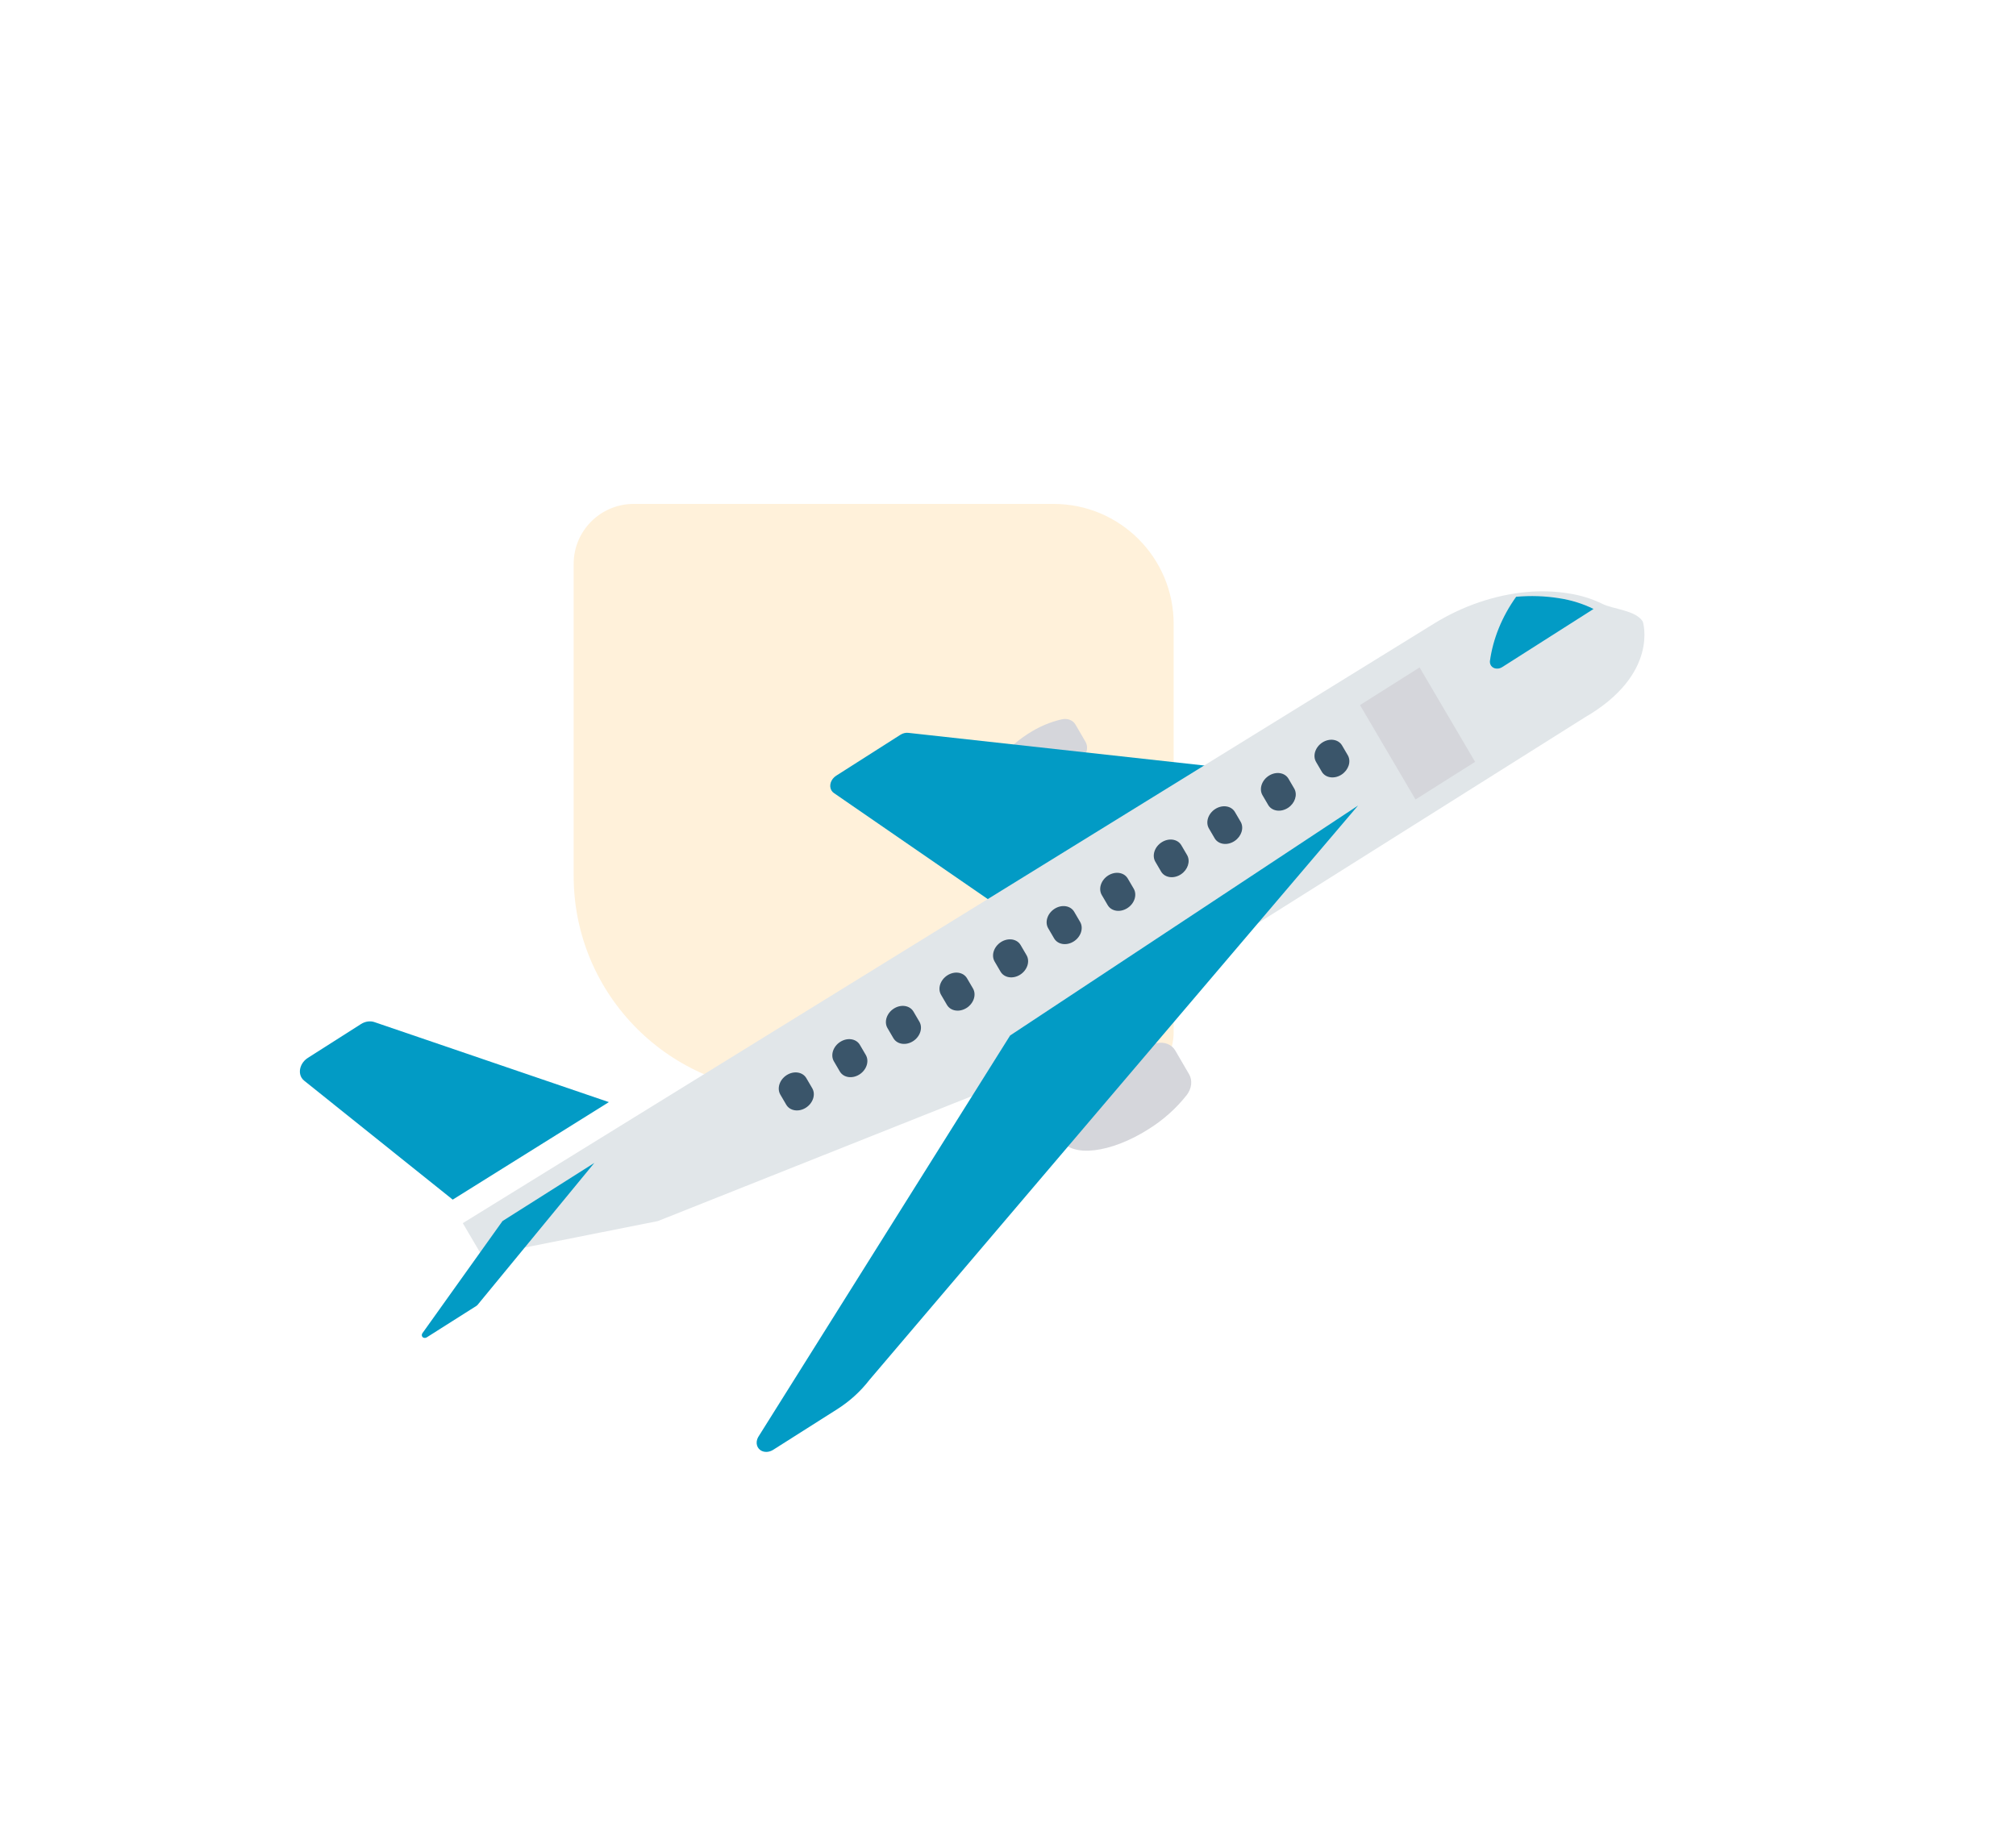
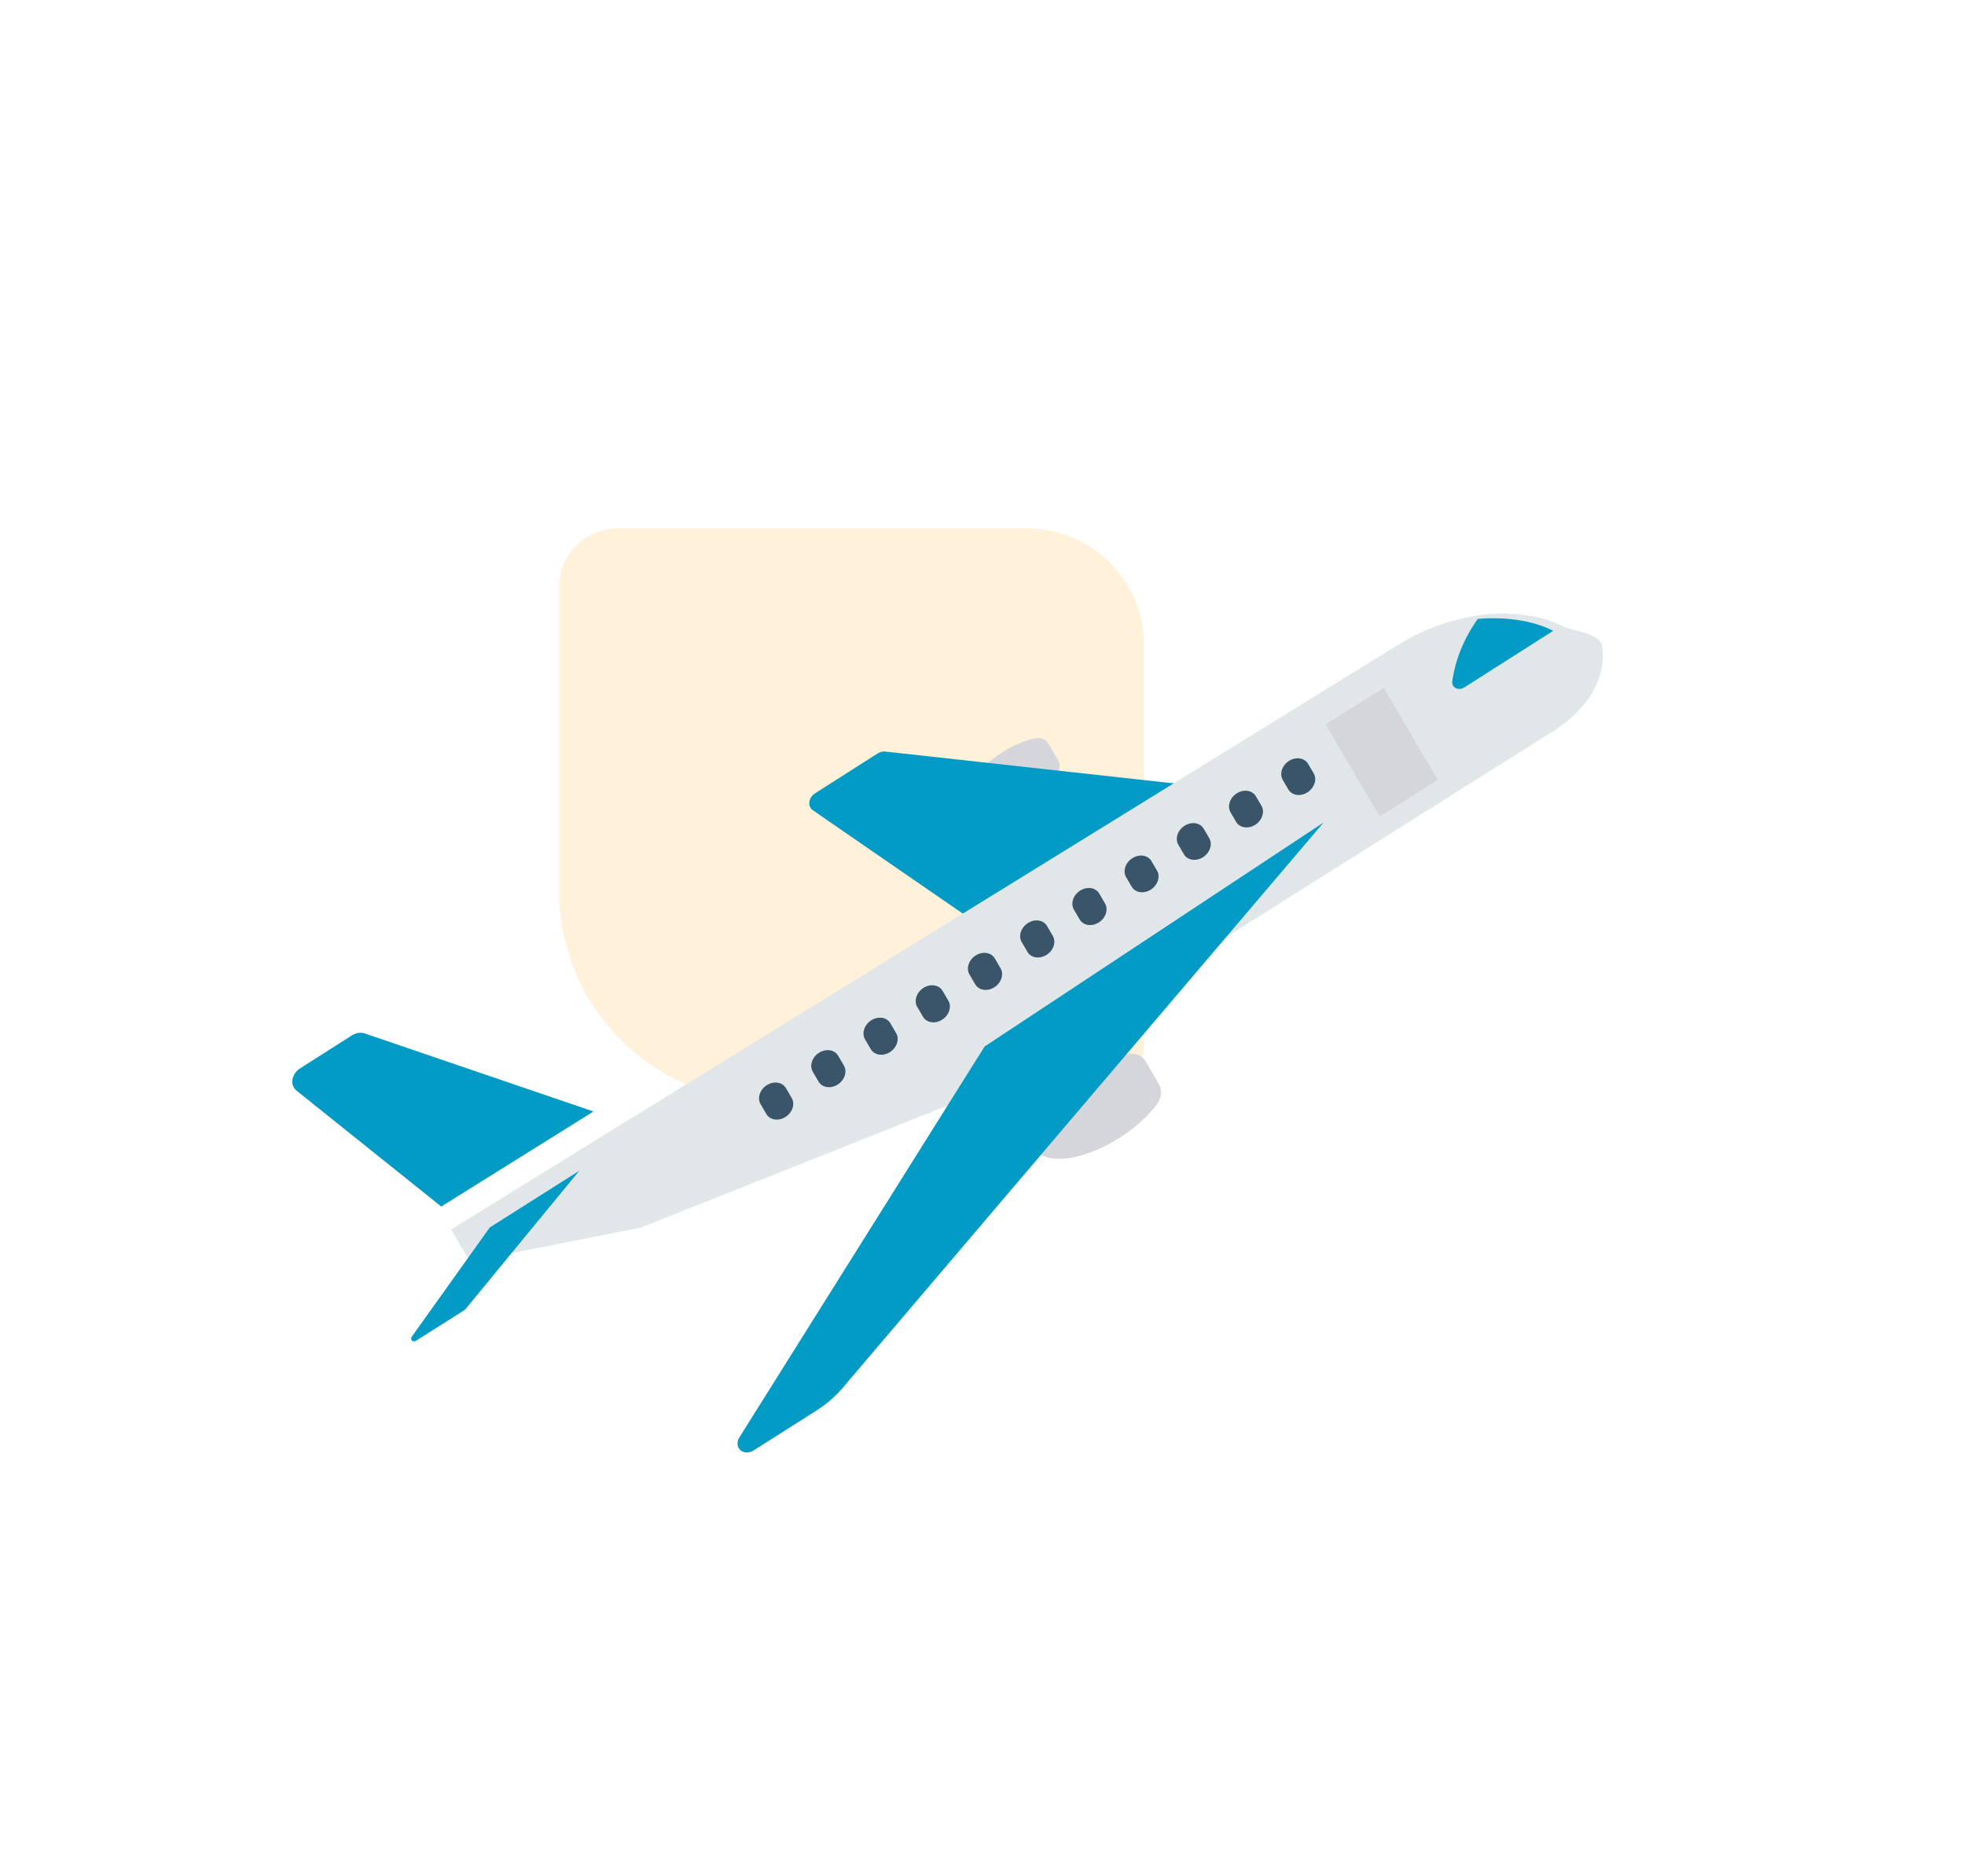
- <svg xmlns="http://www.w3.org/2000/svg" width="168" height="154" viewBox="0 0 168 154" fill="none">
+ <svg xmlns="http://www.w3.org/2000/svg" width="88" height="84" viewBox="0 0 168 154" fill="none">
  <path d="M47.805 73C47.805 82.941 55.864 91 65.805 91L92.805 91C95.567 91 97.805 88.761 97.805 86L97.805 52C97.805 46.477 93.328 42 87.805 42L52.805 42C50.044 42 47.805 44.239 47.805 47L47.805 73Z" fill="#FFF1DA" />
  <path d="M96.389 86.941C95.031 87.246 93.708 87.809 92.502 88.597C89.361 90.598 87.534 93.455 88.421 94.977C89.308 96.499 92.573 96.109 95.714 94.108C96.936 93.349 98.021 92.378 98.903 91.256C99.312 90.714 99.386 90.038 99.091 89.533L97.939 87.556C97.645 87.049 97.037 86.809 96.389 86.941Z" fill="#D5D6DB" />
  <path d="M88.502 59.948C87.517 60.169 86.558 60.578 85.683 61.149C83.407 62.6 82.081 64.671 82.723 65.774C83.366 66.877 85.734 66.594 88.011 65.143C88.897 64.592 89.684 63.888 90.324 63.074C90.62 62.681 90.673 62.192 90.459 61.826L89.625 60.394C89.413 60.027 88.972 59.852 88.502 59.948Z" fill="#D5D6DB" />
  <path d="M75.688 61.079C75.469 61.054 75.235 61.113 75.032 61.242L69.684 64.65C69.237 64.934 69.058 65.482 69.284 65.873C69.336 65.963 69.407 66.039 69.494 66.098L82.675 75.183L100.509 63.818L75.688 61.079Z" fill="#029BC5" />
  <path d="M132.065 59.794L83.533 90.346L54.82 101.772L40.177 104.682L38.566 101.945L119.461 51.998C121.872 50.504 124.558 49.586 127.246 49.339C128.424 49.237 129.587 49.276 130.708 49.455C131.702 49.606 132.645 49.896 133.509 50.319C134.472 50.797 136.307 50.852 136.901 51.805C136.903 51.803 138.305 56.178 132.065 59.794Z" fill="#E1E6E9" />
  <path d="M84.176 86.304L63.181 119.774C62.919 120.244 63.074 120.77 63.528 120.949C63.807 121.059 64.148 121.016 64.434 120.834L69.778 117.444C70.806 116.791 71.716 115.963 72.452 115.009L113.169 67.14L84.176 86.304Z" fill="#029BC5" />
  <path d="M31.197 85.186C30.846 85.066 30.43 85.129 30.078 85.353L25.66 88.166C25.058 88.549 24.819 89.285 25.124 89.811C25.183 89.911 25.258 89.999 25.349 90.071L37.726 99.984L50.739 91.856L31.197 85.186Z" fill="#029BC5" />
  <path d="M41.874 101.771L35.213 111.1C35.115 111.234 35.138 111.403 35.264 111.476C35.355 111.529 35.479 111.519 35.58 111.452L39.708 108.836C39.74 108.815 39.769 108.79 39.793 108.761L49.526 96.926L41.874 101.771Z" fill="#029BC5" />
  <path d="M129.911 49.857C128.757 49.672 127.559 49.632 126.346 49.739C125.165 51.39 124.411 53.245 124.157 55.118C124.139 55.494 124.442 55.765 124.835 55.723C124.957 55.71 125.079 55.667 125.188 55.598L132.796 50.754C131.906 50.315 130.935 50.013 129.911 49.857Z" fill="#029BC5" />
  <path d="M113.332 58.765L118.299 55.628L122.926 63.497L117.959 66.634L113.332 58.765Z" fill="#D5D6DB" />
  <path d="M110.207 61.877C109.608 62.257 109.369 62.985 109.673 63.505L110.165 64.347C110.489 64.854 111.228 64.943 111.816 64.546C112.376 64.168 112.602 63.481 112.332 62.974L111.84 62.133C111.536 61.613 110.805 61.499 110.207 61.877Z" fill="#3A556A" />
  <path d="M105.742 64.65C105.144 65.029 104.904 65.758 105.208 66.278L105.701 67.12C106.024 67.626 106.764 67.715 107.352 67.319C107.912 66.941 108.137 66.254 107.867 65.747L107.375 64.905C107.071 64.386 106.34 64.272 105.742 64.65Z" fill="#3A556A" />
  <path d="M101.276 67.423C100.678 67.803 100.44 68.531 100.744 69.05L101.236 69.892C101.56 70.399 102.299 70.488 102.887 70.091C103.447 69.713 103.673 69.026 103.403 68.519L102.911 67.677C102.607 67.158 101.875 67.044 101.276 67.423Z" fill="#3A556A" />
  <path d="M96.812 70.196C96.214 70.575 95.976 71.303 96.279 71.823L96.772 72.665C97.096 73.171 97.835 73.26 98.423 72.863C98.983 72.486 99.208 71.799 98.939 71.292L98.446 70.45C98.142 69.93 97.411 69.817 96.812 70.196Z" fill="#3A556A" />
  <path d="M92.348 72.968C91.75 73.348 91.511 74.076 91.815 74.596L92.308 75.438C92.612 75.958 93.343 76.071 93.941 75.692C94.54 75.313 94.778 74.585 94.475 74.066L93.982 73.224C93.679 72.704 92.948 72.589 92.349 72.968C92.349 72.968 92.349 72.968 92.348 72.968Z" fill="#3A556A" />
  <path d="M87.884 75.741C87.285 76.121 87.047 76.849 87.351 77.368L87.843 78.211C88.147 78.73 88.878 78.844 89.477 78.465C90.075 78.086 90.314 77.358 90.01 76.838L89.518 75.996C89.215 75.476 88.484 75.362 87.885 75.74C87.885 75.74 87.884 75.741 87.884 75.741Z" fill="#3A556A" />
  <path d="M83.419 78.513C82.821 78.893 82.582 79.621 82.886 80.141L83.379 80.983C83.683 81.502 84.415 81.615 85.013 81.235C85.609 80.856 85.848 80.13 85.545 79.611L85.053 78.769C84.749 78.249 84.018 78.135 83.419 78.513Z" fill="#3A556A" />
  <path d="M78.954 81.286C78.356 81.666 78.118 82.394 78.422 82.913L78.914 83.756C79.219 84.275 79.95 84.387 80.548 84.008C81.145 83.629 81.383 82.902 81.081 82.383L80.588 81.541C80.285 81.021 79.553 80.907 78.954 81.286Z" fill="#3A556A" />
  <path d="M74.49 84.058C73.892 84.438 73.653 85.166 73.957 85.686L74.45 86.528C74.754 87.047 75.486 87.159 76.084 86.78C76.68 86.401 76.919 85.674 76.617 85.156L76.124 84.314C75.82 83.794 75.089 83.68 74.49 84.058Z" fill="#3A556A" />
  <path d="M70.024 86.832C69.426 87.21 69.187 87.939 69.491 88.458L69.492 88.459L69.984 89.301C70.288 89.82 71.02 89.933 71.618 89.553C72.215 89.174 72.453 88.448 72.151 87.929L71.658 87.087C71.355 86.567 70.623 86.453 70.024 86.832Z" fill="#3A556A" />
  <path d="M65.561 89.603C64.963 89.982 64.724 90.71 65.028 91.23L65.028 91.231L65.521 92.073C65.825 92.592 66.557 92.704 67.155 92.325C67.751 91.946 67.99 91.219 67.688 90.701L67.195 89.859C66.891 89.339 66.16 89.225 65.561 89.603Z" fill="#3A556A" />
</svg>
